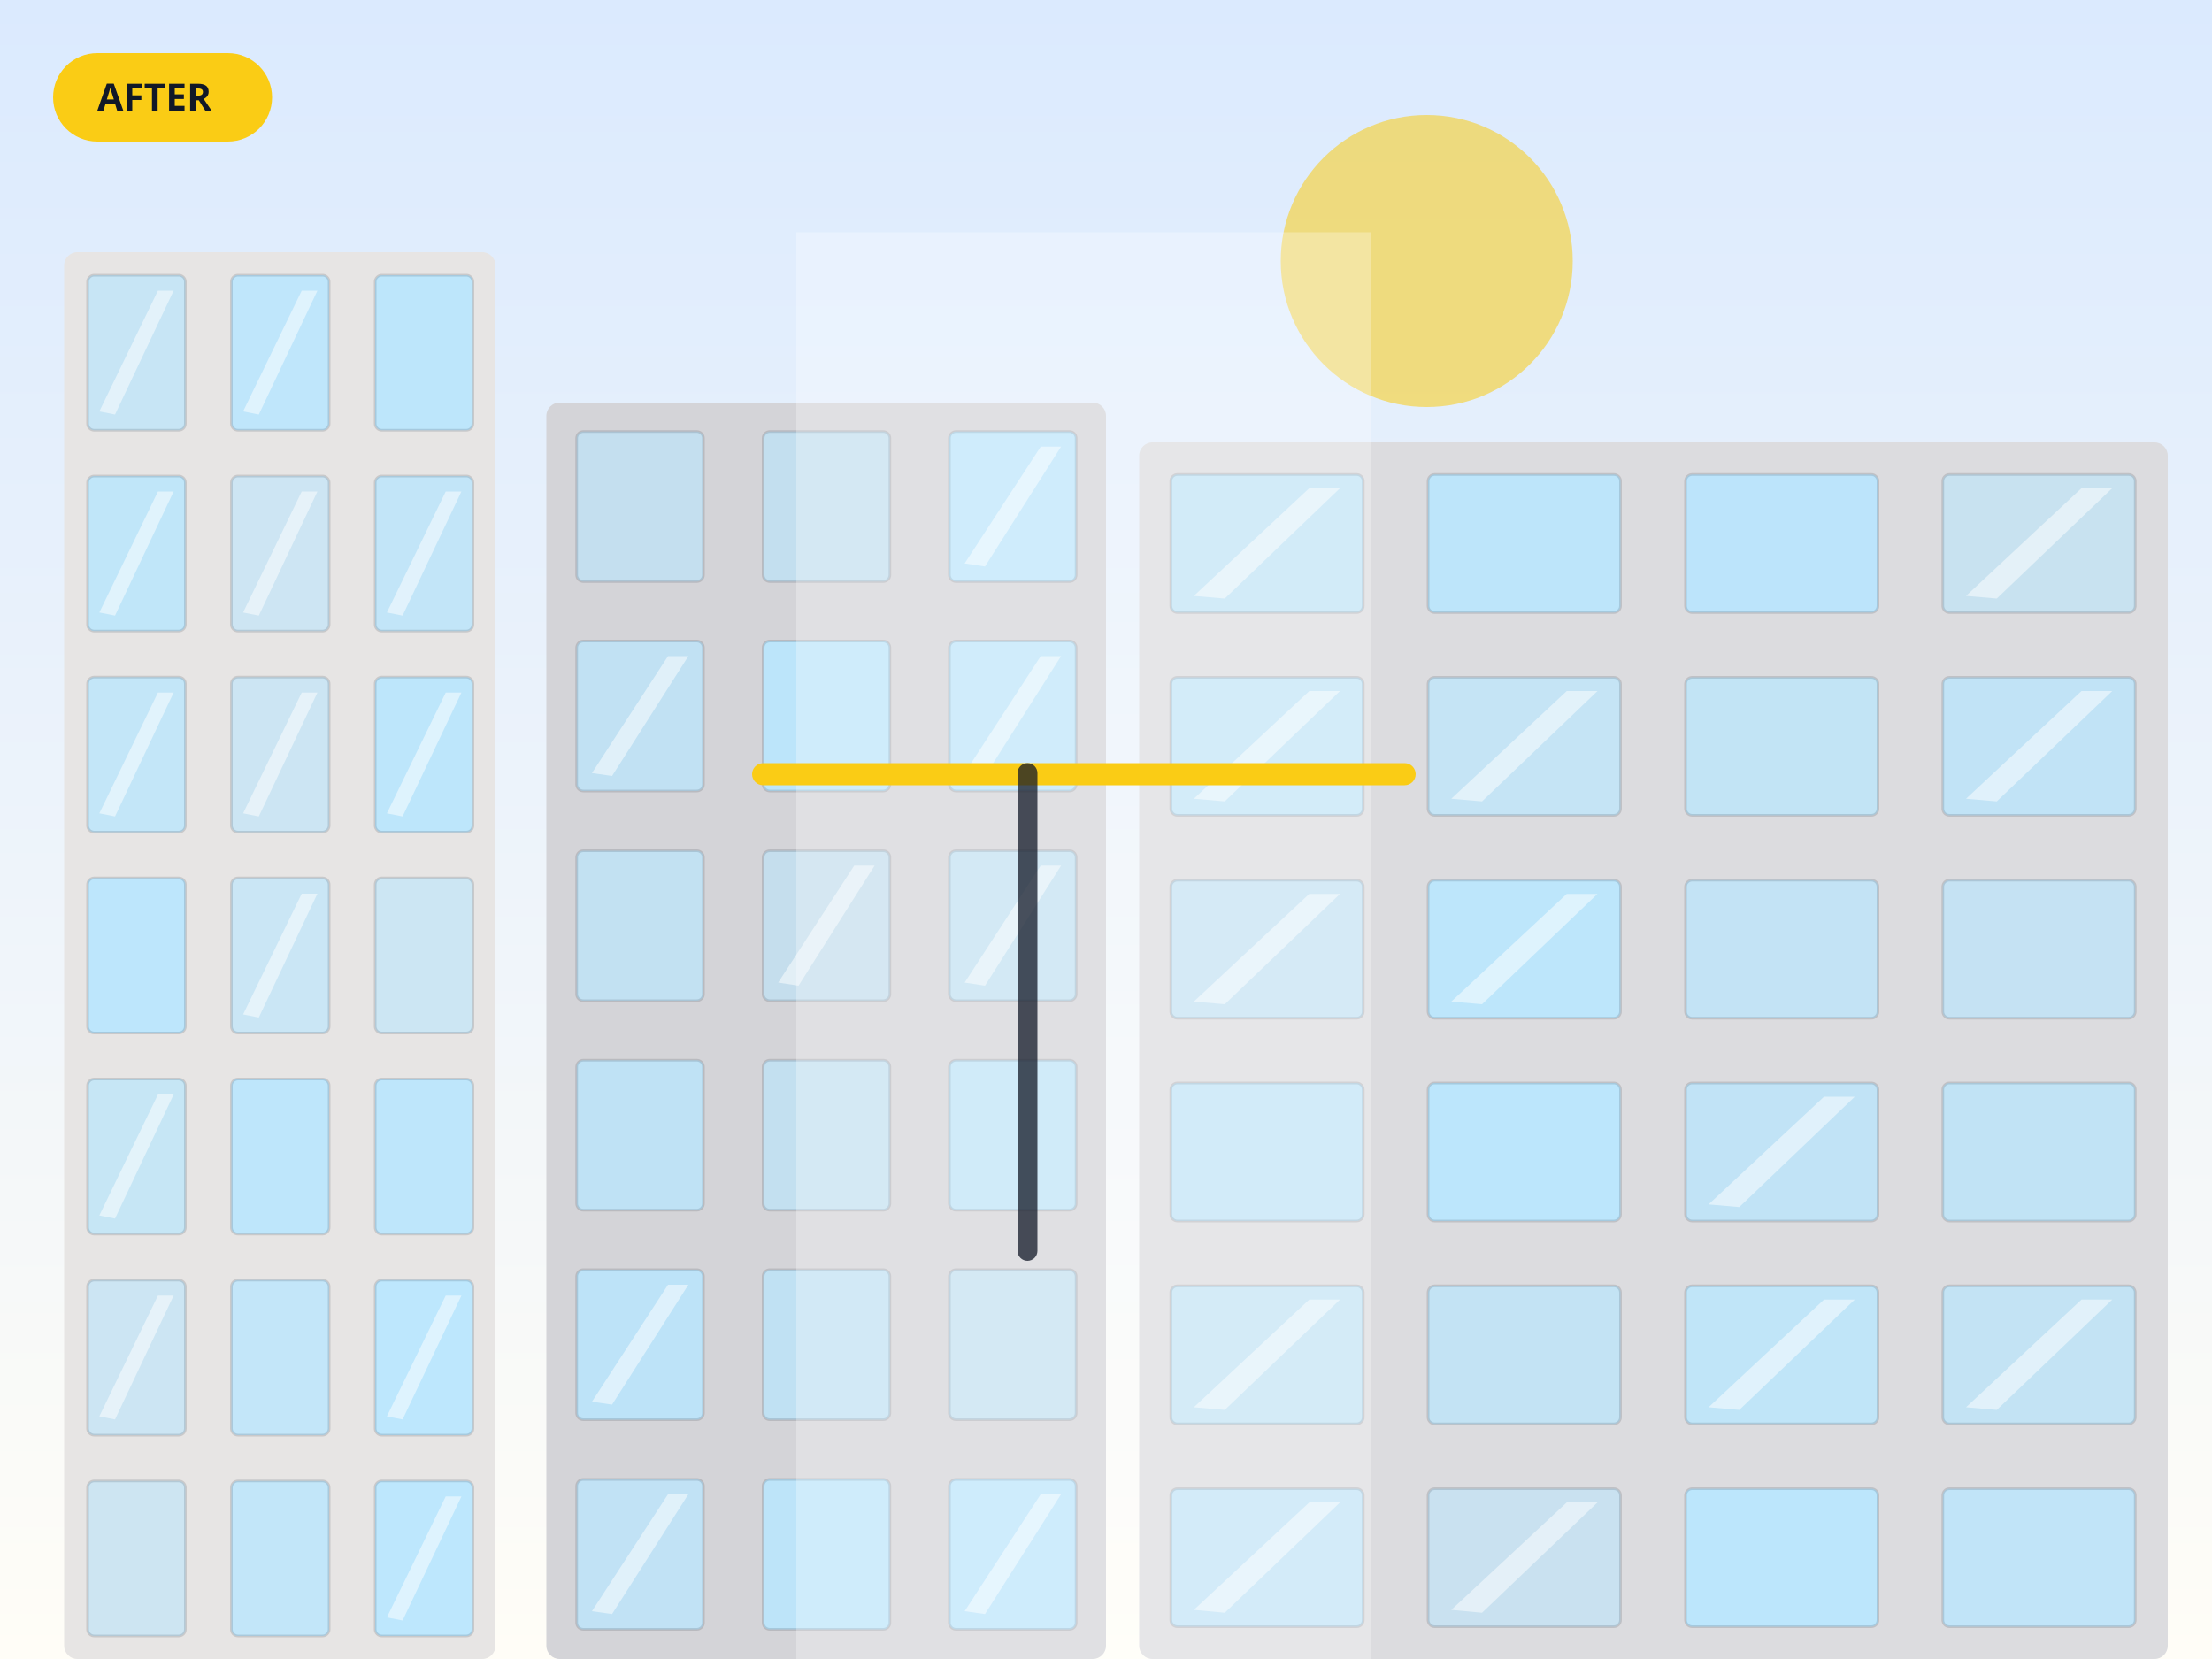
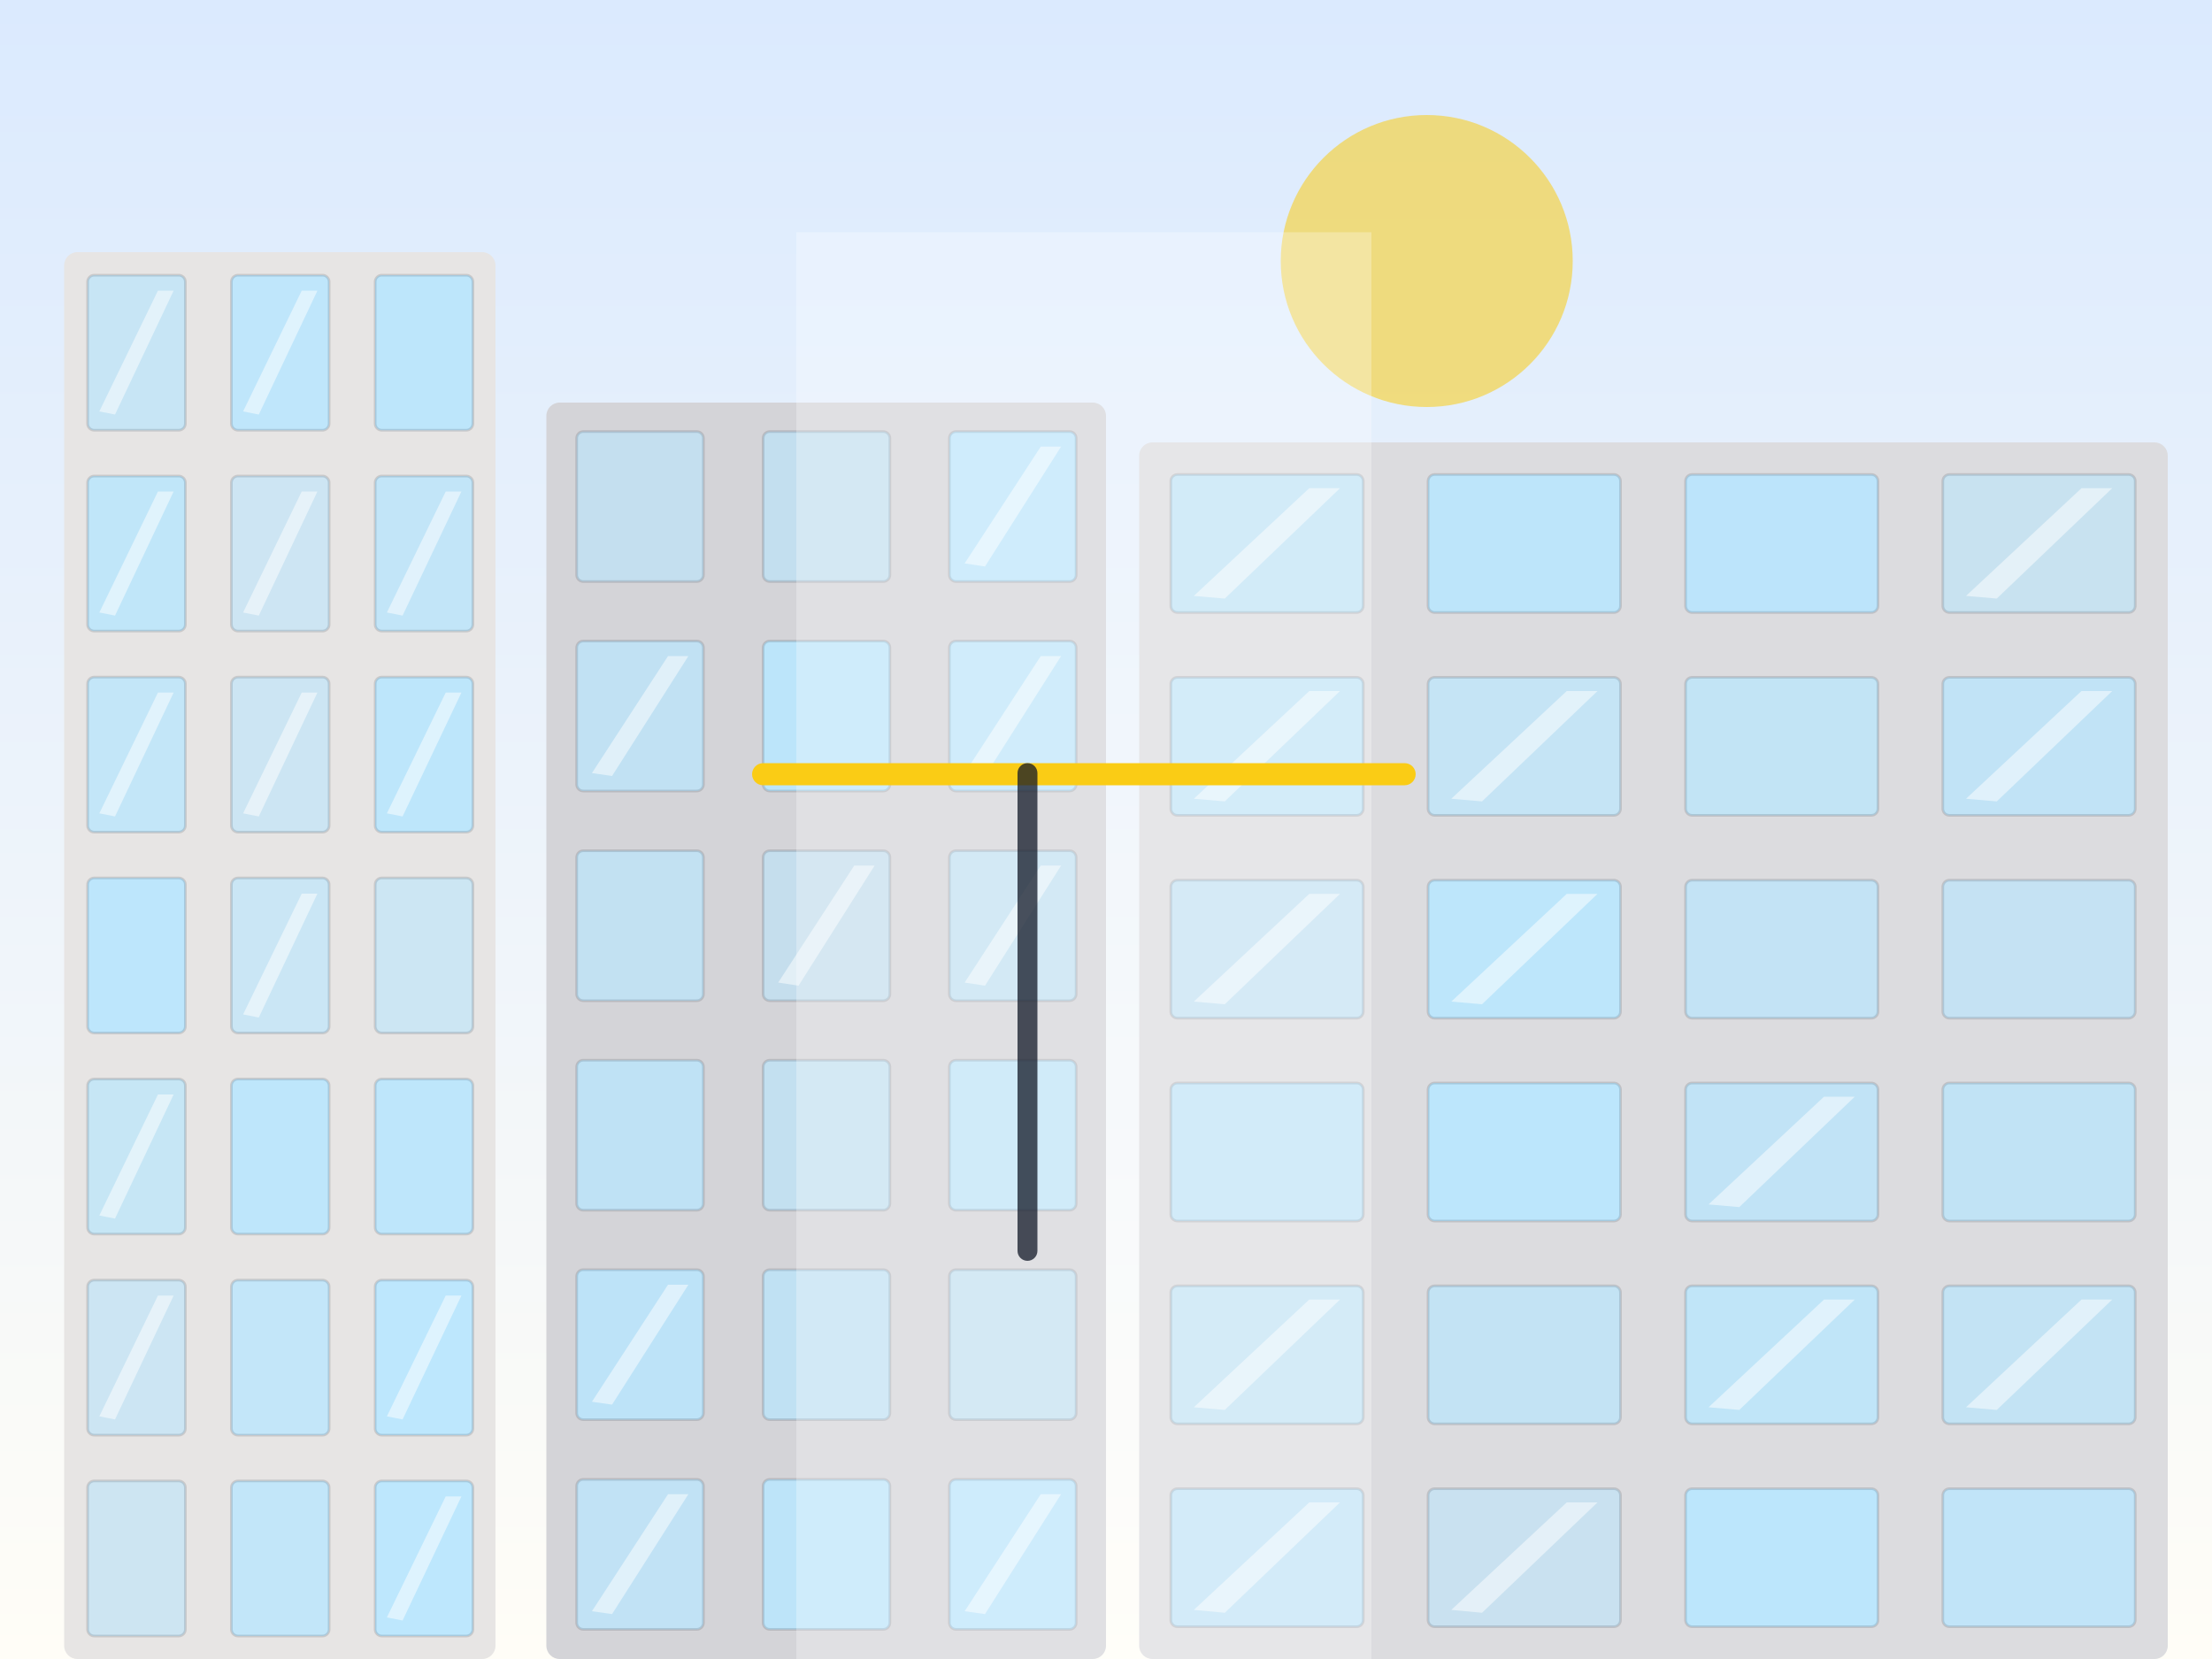
<svg xmlns="http://www.w3.org/2000/svg" viewBox="0 0 1000 750" width="1000" height="750" role="img">
  <defs>
    <linearGradient id="sky" x1="0" y1="0" x2="0" y2="1">
      <stop offset="0" stop-color="#dbeafe" />
      <stop offset="1" stop-color="#fffdf7" />
    </linearGradient>
  </defs>
  <rect width="1000" height="750" fill="url(#sky)" />
  <circle cx="645" cy="118" r="66" fill="#facc15" opacity=".55" />
  <rect x="29" y="114" width="195" height="636" rx="6" fill="#e7e5e4" />
  <rect x="39.6" y="124.4" width="44.2" height="70.1" rx="3" fill="rgba(186,230,253,0.708)" stroke="rgba(17,24,39,.14)" stroke-width="1.2" />
  <path d="M44.9 186.0L71.4 131.4h7.1L52.0 187.4z" fill="rgba(255,255,255,.5)" />
  <rect x="39.6" y="215.2" width="44.2" height="70.1" rx="3" fill="rgba(186,230,253,0.866)" stroke="rgba(17,24,39,.14)" stroke-width="1.2" />
  <path d="M44.9 276.9L71.4 222.2h7.1L52.0 278.3z" fill="rgba(255,255,255,.5)" />
  <rect x="39.6" y="306.1" width="44.2" height="70.1" rx="3" fill="rgba(186,230,253,0.799)" stroke="rgba(17,24,39,.14)" stroke-width="1.2" />
  <path d="M44.9 367.7L71.4 313.1h7.1L52.0 369.1z" fill="rgba(255,255,255,.5)" />
  <rect x="39.6" y="396.9" width="44.2" height="70.1" rx="3" fill="rgba(186,230,253,0.941)" stroke="rgba(17,24,39,.14)" stroke-width="1.2" />
  <rect x="39.6" y="487.8" width="44.2" height="70.1" rx="3" fill="rgba(186,230,253,0.712)" stroke="rgba(17,24,39,.14)" stroke-width="1.2" />
  <path d="M44.9 549.5L71.4 494.8h7.1L52.0 550.9z" fill="rgba(255,255,255,.5)" />
  <rect x="39.6" y="578.7" width="44.2" height="70.1" rx="3" fill="rgba(186,230,253,0.591)" stroke="rgba(17,24,39,.14)" stroke-width="1.2" />
  <path d="M44.9 640.3L71.4 585.7h7.1L52.0 641.7z" fill="rgba(255,255,255,.5)" />
  <rect x="39.6" y="669.5" width="44.2" height="70.1" rx="3" fill="rgba(186,230,253,0.571)" stroke="rgba(17,24,39,.14)" stroke-width="1.2" />
  <rect x="104.6" y="124.4" width="44.2" height="70.1" rx="3" fill="rgba(186,230,253,0.878)" stroke="rgba(17,24,39,.14)" stroke-width="1.2" />
  <path d="M109.9 186.0L136.4 131.4h7.1L117.0 187.4z" fill="rgba(255,255,255,.5)" />
  <rect x="104.6" y="215.2" width="44.2" height="70.1" rx="3" fill="rgba(186,230,253,0.579)" stroke="rgba(17,24,39,.14)" stroke-width="1.2" />
  <path d="M109.9 276.9L136.4 222.2h7.1L117.0 278.3z" fill="rgba(255,255,255,.5)" />
  <rect x="104.6" y="306.1" width="44.2" height="70.1" rx="3" fill="rgba(186,230,253,0.587)" stroke="rgba(17,24,39,.14)" stroke-width="1.2" />
  <path d="M109.9 367.7L136.4 313.1h7.1L117.0 369.1z" fill="rgba(255,255,255,.5)" />
  <rect x="104.6" y="396.9" width="44.2" height="70.1" rx="3" fill="rgba(186,230,253,0.654)" stroke="rgba(17,24,39,.14)" stroke-width="1.2" />
  <path d="M109.9 458.6L136.4 404.0h7.1L117.0 460.0z" fill="rgba(255,255,255,.5)" />
  <rect x="104.6" y="487.8" width="44.2" height="70.1" rx="3" fill="rgba(186,230,253,0.916)" stroke="rgba(17,24,39,.14)" stroke-width="1.2" />
  <rect x="104.6" y="578.7" width="44.2" height="70.1" rx="3" fill="rgba(186,230,253,0.815)" stroke="rgba(17,24,39,.14)" stroke-width="1.2" />
  <rect x="104.6" y="669.5" width="44.2" height="70.1" rx="3" fill="rgba(186,230,253,0.831)" stroke="rgba(17,24,39,.14)" stroke-width="1.2" />
  <rect x="169.6" y="124.4" width="44.2" height="70.1" rx="3" fill="rgba(186,230,253,0.915)" stroke="rgba(17,24,39,.14)" stroke-width="1.2" />
  <rect x="169.6" y="215.2" width="44.2" height="70.1" rx="3" fill="rgba(186,230,253,0.821)" stroke="rgba(17,24,39,.14)" stroke-width="1.2" />
  <path d="M174.9 276.9L201.5 222.2h7.1L182.0 278.3z" fill="rgba(255,255,255,.5)" />
  <rect x="169.6" y="306.1" width="44.2" height="70.1" rx="3" fill="rgba(186,230,253,0.924)" stroke="rgba(17,24,39,.14)" stroke-width="1.2" />
  <path d="M174.9 367.7L201.5 313.1h7.1L182.0 369.1z" fill="rgba(255,255,255,.5)" />
  <rect x="169.6" y="396.9" width="44.2" height="70.1" rx="3" fill="rgba(186,230,253,0.6)" stroke="rgba(17,24,39,.14)" stroke-width="1.2" />
  <rect x="169.6" y="487.8" width="44.2" height="70.1" rx="3" fill="rgba(186,230,253,0.909)" stroke="rgba(17,24,39,.14)" stroke-width="1.2" />
  <rect x="169.6" y="578.7" width="44.2" height="70.1" rx="3" fill="rgba(186,230,253,0.945)" stroke="rgba(17,24,39,.14)" stroke-width="1.2" />
  <path d="M174.9 640.3L201.5 585.7h7.1L182.0 641.7z" fill="rgba(255,255,255,.5)" />
  <rect x="169.6" y="669.5" width="44.2" height="70.1" rx="3" fill="rgba(186,230,253,0.945)" stroke="rgba(17,24,39,.14)" stroke-width="1.2" />
  <path d="M174.9 731.2L201.5 676.5h7.1L182.0 732.6z" fill="rgba(255,255,255,.5)" />
  <rect x="247" y="182" width="253" height="568" rx="6" fill="#d4d4d8" />
  <rect x="260.7" y="195.1" width="57.3" height="67.8" rx="3" fill="rgba(186,230,253,0.608)" stroke="rgba(17,24,39,.14)" stroke-width="1.2" />
  <rect x="260.7" y="289.8" width="57.3" height="67.8" rx="3" fill="rgba(186,230,253,0.726)" stroke="rgba(17,24,39,.14)" stroke-width="1.2" />
  <path d="M267.6 349.5L302.0 296.6h9.2L276.7 350.8z" fill="rgba(255,255,255,.5)" />
  <rect x="260.7" y="384.6" width="57.3" height="67.8" rx="3" fill="rgba(186,230,253,0.694)" stroke="rgba(17,24,39,.14)" stroke-width="1.2" />
  <rect x="260.7" y="479.3" width="57.3" height="67.8" rx="3" fill="rgba(186,230,253,0.787)" stroke="rgba(17,24,39,.14)" stroke-width="1.2" />
  <rect x="260.7" y="574.0" width="57.3" height="67.8" rx="3" fill="rgba(186,230,253,0.86)" stroke="rgba(17,24,39,.14)" stroke-width="1.2" />
  <path d="M267.6 633.7L302.0 580.8h9.2L276.7 635.0z" fill="rgba(255,255,255,.5)" />
  <rect x="260.7" y="668.8" width="57.3" height="67.8" rx="3" fill="rgba(186,230,253,0.756)" stroke="rgba(17,24,39,.14)" stroke-width="1.2" />
  <path d="M267.6 728.4L302.0 675.5h9.2L276.7 729.7z" fill="rgba(255,255,255,.5)" />
  <rect x="345.0" y="195.1" width="57.3" height="67.8" rx="3" fill="rgba(186,230,253,0.629)" stroke="rgba(17,24,39,.14)" stroke-width="1.2" />
  <rect x="345.0" y="289.8" width="57.3" height="67.8" rx="3" fill="rgba(186,230,253,0.928)" stroke="rgba(17,24,39,.14)" stroke-width="1.2" />
  <rect x="345.0" y="384.6" width="57.3" height="67.8" rx="3" fill="rgba(186,230,253,0.576)" stroke="rgba(17,24,39,.14)" stroke-width="1.2" />
  <path d="M351.8 444.2L386.2 391.3h9.2L361.0 445.6z" fill="rgba(255,255,255,.5)" />
  <rect x="345.0" y="479.3" width="57.3" height="67.8" rx="3" fill="rgba(186,230,253,0.646)" stroke="rgba(17,24,39,.14)" stroke-width="1.2" />
  <rect x="345.0" y="574.0" width="57.3" height="67.8" rx="3" fill="rgba(186,230,253,0.751)" stroke="rgba(17,24,39,.14)" stroke-width="1.2" />
  <rect x="345.0" y="668.8" width="57.3" height="67.8" rx="3" fill="rgba(186,230,253,0.9)" stroke="rgba(17,24,39,.14)" stroke-width="1.2" />
  <rect x="429.2" y="195.1" width="57.3" height="67.8" rx="3" fill="rgba(186,230,253,0.948)" stroke="rgba(17,24,39,.14)" stroke-width="1.2" />
  <path d="M436.1 254.7L470.5 201.9h9.2L445.3 256.1z" fill="rgba(255,255,255,.5)" />
  <rect x="429.2" y="289.8" width="57.3" height="67.8" rx="3" fill="rgba(186,230,253,0.875)" stroke="rgba(17,24,39,.14)" stroke-width="1.2" />
  <path d="M436.1 349.5L470.5 296.6h9.2L445.3 350.8z" fill="rgba(255,255,255,.5)" />
  <rect x="429.2" y="384.6" width="57.3" height="67.8" rx="3" fill="rgba(186,230,253,0.685)" stroke="rgba(17,24,39,.14)" stroke-width="1.2" />
  <path d="M436.1 444.2L470.5 391.3h9.2L445.3 445.6z" fill="rgba(255,255,255,.5)" />
  <rect x="429.2" y="479.3" width="57.3" height="67.8" rx="3" fill="rgba(186,230,253,0.834)" stroke="rgba(17,24,39,.14)" stroke-width="1.2" />
  <rect x="429.2" y="574.0" width="57.3" height="67.8" rx="3" fill="rgba(186,230,253,0.642)" stroke="rgba(17,24,39,.14)" stroke-width="1.2" />
  <rect x="429.2" y="668.8" width="57.3" height="67.8" rx="3" fill="rgba(186,230,253,0.938)" stroke="rgba(17,24,39,.14)" stroke-width="1.2" />
  <path d="M436.1 728.4L470.5 675.5h9.2L445.3 729.7z" fill="rgba(255,255,255,.5)" />
  <rect x="515" y="200" width="465" height="550" rx="6" fill="#dcdcdf" />
  <rect x="529.3" y="214.5" width="87.0" height="62.4" rx="3" fill="rgba(186,230,253,0.755)" stroke="rgba(17,24,39,.14)" stroke-width="1.2" />
  <path d="M539.7 269.4L591.9 220.7h13.9L553.7 270.6z" fill="rgba(255,255,255,.5)" />
  <rect x="529.3" y="306.2" width="87.0" height="62.4" rx="3" fill="rgba(186,230,253,0.765)" stroke="rgba(17,24,39,.14)" stroke-width="1.2" />
  <path d="M539.7 361.1L591.9 312.4h13.9L553.7 362.3z" fill="rgba(255,255,255,.5)" />
  <rect x="529.3" y="397.9" width="87.0" height="62.4" rx="3" fill="rgba(186,230,253,0.67)" stroke="rgba(17,24,39,.14)" stroke-width="1.2" />
  <path d="M539.7 452.8L591.9 404.1h13.9L553.7 454.0z" fill="rgba(255,255,255,.5)" />
  <rect x="529.3" y="489.6" width="87.0" height="62.4" rx="3" fill="rgba(186,230,253,0.782)" stroke="rgba(17,24,39,.14)" stroke-width="1.2" />
  <rect x="529.3" y="581.3" width="87.0" height="62.4" rx="3" fill="rgba(186,230,253,0.715)" stroke="rgba(17,24,39,.14)" stroke-width="1.2" />
  <path d="M539.7 636.2L591.9 587.5h13.9L553.7 637.4z" fill="rgba(255,255,255,.5)" />
  <rect x="529.3" y="673.0" width="87.0" height="62.4" rx="3" fill="rgba(186,230,253,0.753)" stroke="rgba(17,24,39,.14)" stroke-width="1.2" />
  <path d="M539.7 727.8L591.9 679.2h13.9L553.7 729.1z" fill="rgba(255,255,255,.5)" />
  <rect x="645.6" y="214.5" width="87.0" height="62.4" rx="3" fill="rgba(186,230,253,0.899)" stroke="rgba(17,24,39,.14)" stroke-width="1.2" />
  <rect x="645.6" y="306.2" width="87.0" height="62.4" rx="3" fill="rgba(186,230,253,0.707)" stroke="rgba(17,24,39,.14)" stroke-width="1.2" />
  <path d="M656.1 361.1L708.3 312.4h13.9L670.0 362.3z" fill="rgba(255,255,255,.5)" />
  <rect x="645.6" y="397.9" width="87.0" height="62.4" rx="3" fill="rgba(186,230,253,0.932)" stroke="rgba(17,24,39,.14)" stroke-width="1.2" />
  <path d="M656.1 452.8L708.3 404.1h13.9L670.0 454.0z" fill="rgba(255,255,255,.5)" />
  <rect x="645.6" y="489.6" width="87.0" height="62.4" rx="3" fill="rgba(186,230,253,0.949)" stroke="rgba(17,24,39,.14)" stroke-width="1.2" />
  <rect x="645.6" y="581.3" width="87.0" height="62.4" rx="3" fill="rgba(186,230,253,0.731)" stroke="rgba(17,24,39,.14)" stroke-width="1.2" />
  <rect x="645.6" y="673.0" width="87.0" height="62.4" rx="3" fill="rgba(186,230,253,0.553)" stroke="rgba(17,24,39,.14)" stroke-width="1.2" />
  <path d="M656.1 727.8L708.3 679.2h13.9L670.0 729.1z" fill="rgba(255,255,255,.5)" />
  <rect x="762.0" y="214.5" width="87.0" height="62.4" rx="3" fill="rgba(186,230,253,0.922)" stroke="rgba(17,24,39,.14)" stroke-width="1.2" />
  <rect x="762.0" y="306.2" width="87.0" height="62.4" rx="3" fill="rgba(186,230,253,0.759)" stroke="rgba(17,24,39,.14)" stroke-width="1.2" />
  <rect x="762.0" y="397.9" width="87.0" height="62.4" rx="3" fill="rgba(186,230,253,0.736)" stroke="rgba(17,24,39,.14)" stroke-width="1.2" />
  <rect x="762.0" y="489.6" width="87.0" height="62.4" rx="3" fill="rgba(186,230,253,0.775)" stroke="rgba(17,24,39,.14)" stroke-width="1.2" />
  <path d="M772.4 544.5L824.6 495.8h13.9L786.3 545.7z" fill="rgba(255,255,255,.5)" />
  <rect x="762.0" y="581.3" width="87.0" height="62.4" rx="3" fill="rgba(186,230,253,0.824)" stroke="rgba(17,24,39,.14)" stroke-width="1.2" />
  <path d="M772.4 636.2L824.6 587.5h13.9L786.3 637.4z" fill="rgba(255,255,255,.5)" />
  <rect x="762.0" y="673.0" width="87.0" height="62.4" rx="3" fill="rgba(186,230,253,0.949)" stroke="rgba(17,24,39,.14)" stroke-width="1.2" />
  <rect x="878.3" y="214.5" width="87.0" height="62.4" rx="3" fill="rgba(186,230,253,0.572)" stroke="rgba(17,24,39,.14)" stroke-width="1.2" />
  <path d="M888.8 269.4L941.0 220.7h13.9L902.7 270.6z" fill="rgba(255,255,255,.5)" />
  <rect x="878.3" y="306.2" width="87.0" height="62.4" rx="3" fill="rgba(186,230,253,0.782)" stroke="rgba(17,24,39,.14)" stroke-width="1.2" />
  <path d="M888.8 361.1L941.0 312.4h13.9L902.7 362.3z" fill="rgba(255,255,255,.5)" />
  <rect x="878.3" y="397.9" width="87.0" height="62.4" rx="3" fill="rgba(186,230,253,0.67)" stroke="rgba(17,24,39,.14)" stroke-width="1.2" />
  <rect x="878.3" y="489.6" width="87.0" height="62.4" rx="3" fill="rgba(186,230,253,0.754)" stroke="rgba(17,24,39,.14)" stroke-width="1.2" />
  <rect x="878.3" y="581.3" width="87.0" height="62.4" rx="3" fill="rgba(186,230,253,0.711)" stroke="rgba(17,24,39,.14)" stroke-width="1.2" />
  <path d="M888.8 636.2L941.0 587.5h13.9L902.7 637.4z" fill="rgba(255,255,255,.5)" />
  <rect x="878.3" y="673.0" width="87.0" height="62.4" rx="3" fill="rgba(186,230,253,0.804)" stroke="rgba(17,24,39,.14)" stroke-width="1.2" />
  <path d="M360 105L620 105L620 750 L360 750Z" fill="rgba(255,255,255,.28)" />
  <rect x="340" y="345" width="300" height="10" rx="5" fill="#facc15" />
  <rect x="460" y="345" width="9" height="225" rx="4.5" fill="#111827" opacity=".75" />
-   <g>
-     <rect x="24" y="24" width="99" height="40" rx="20" fill="#facc15" />
-     <text x="44" y="50" font-family="system-ui, sans-serif" font-size="17" font-weight="700" fill="#111827">AFTER</text>
-   </g>
</svg>
